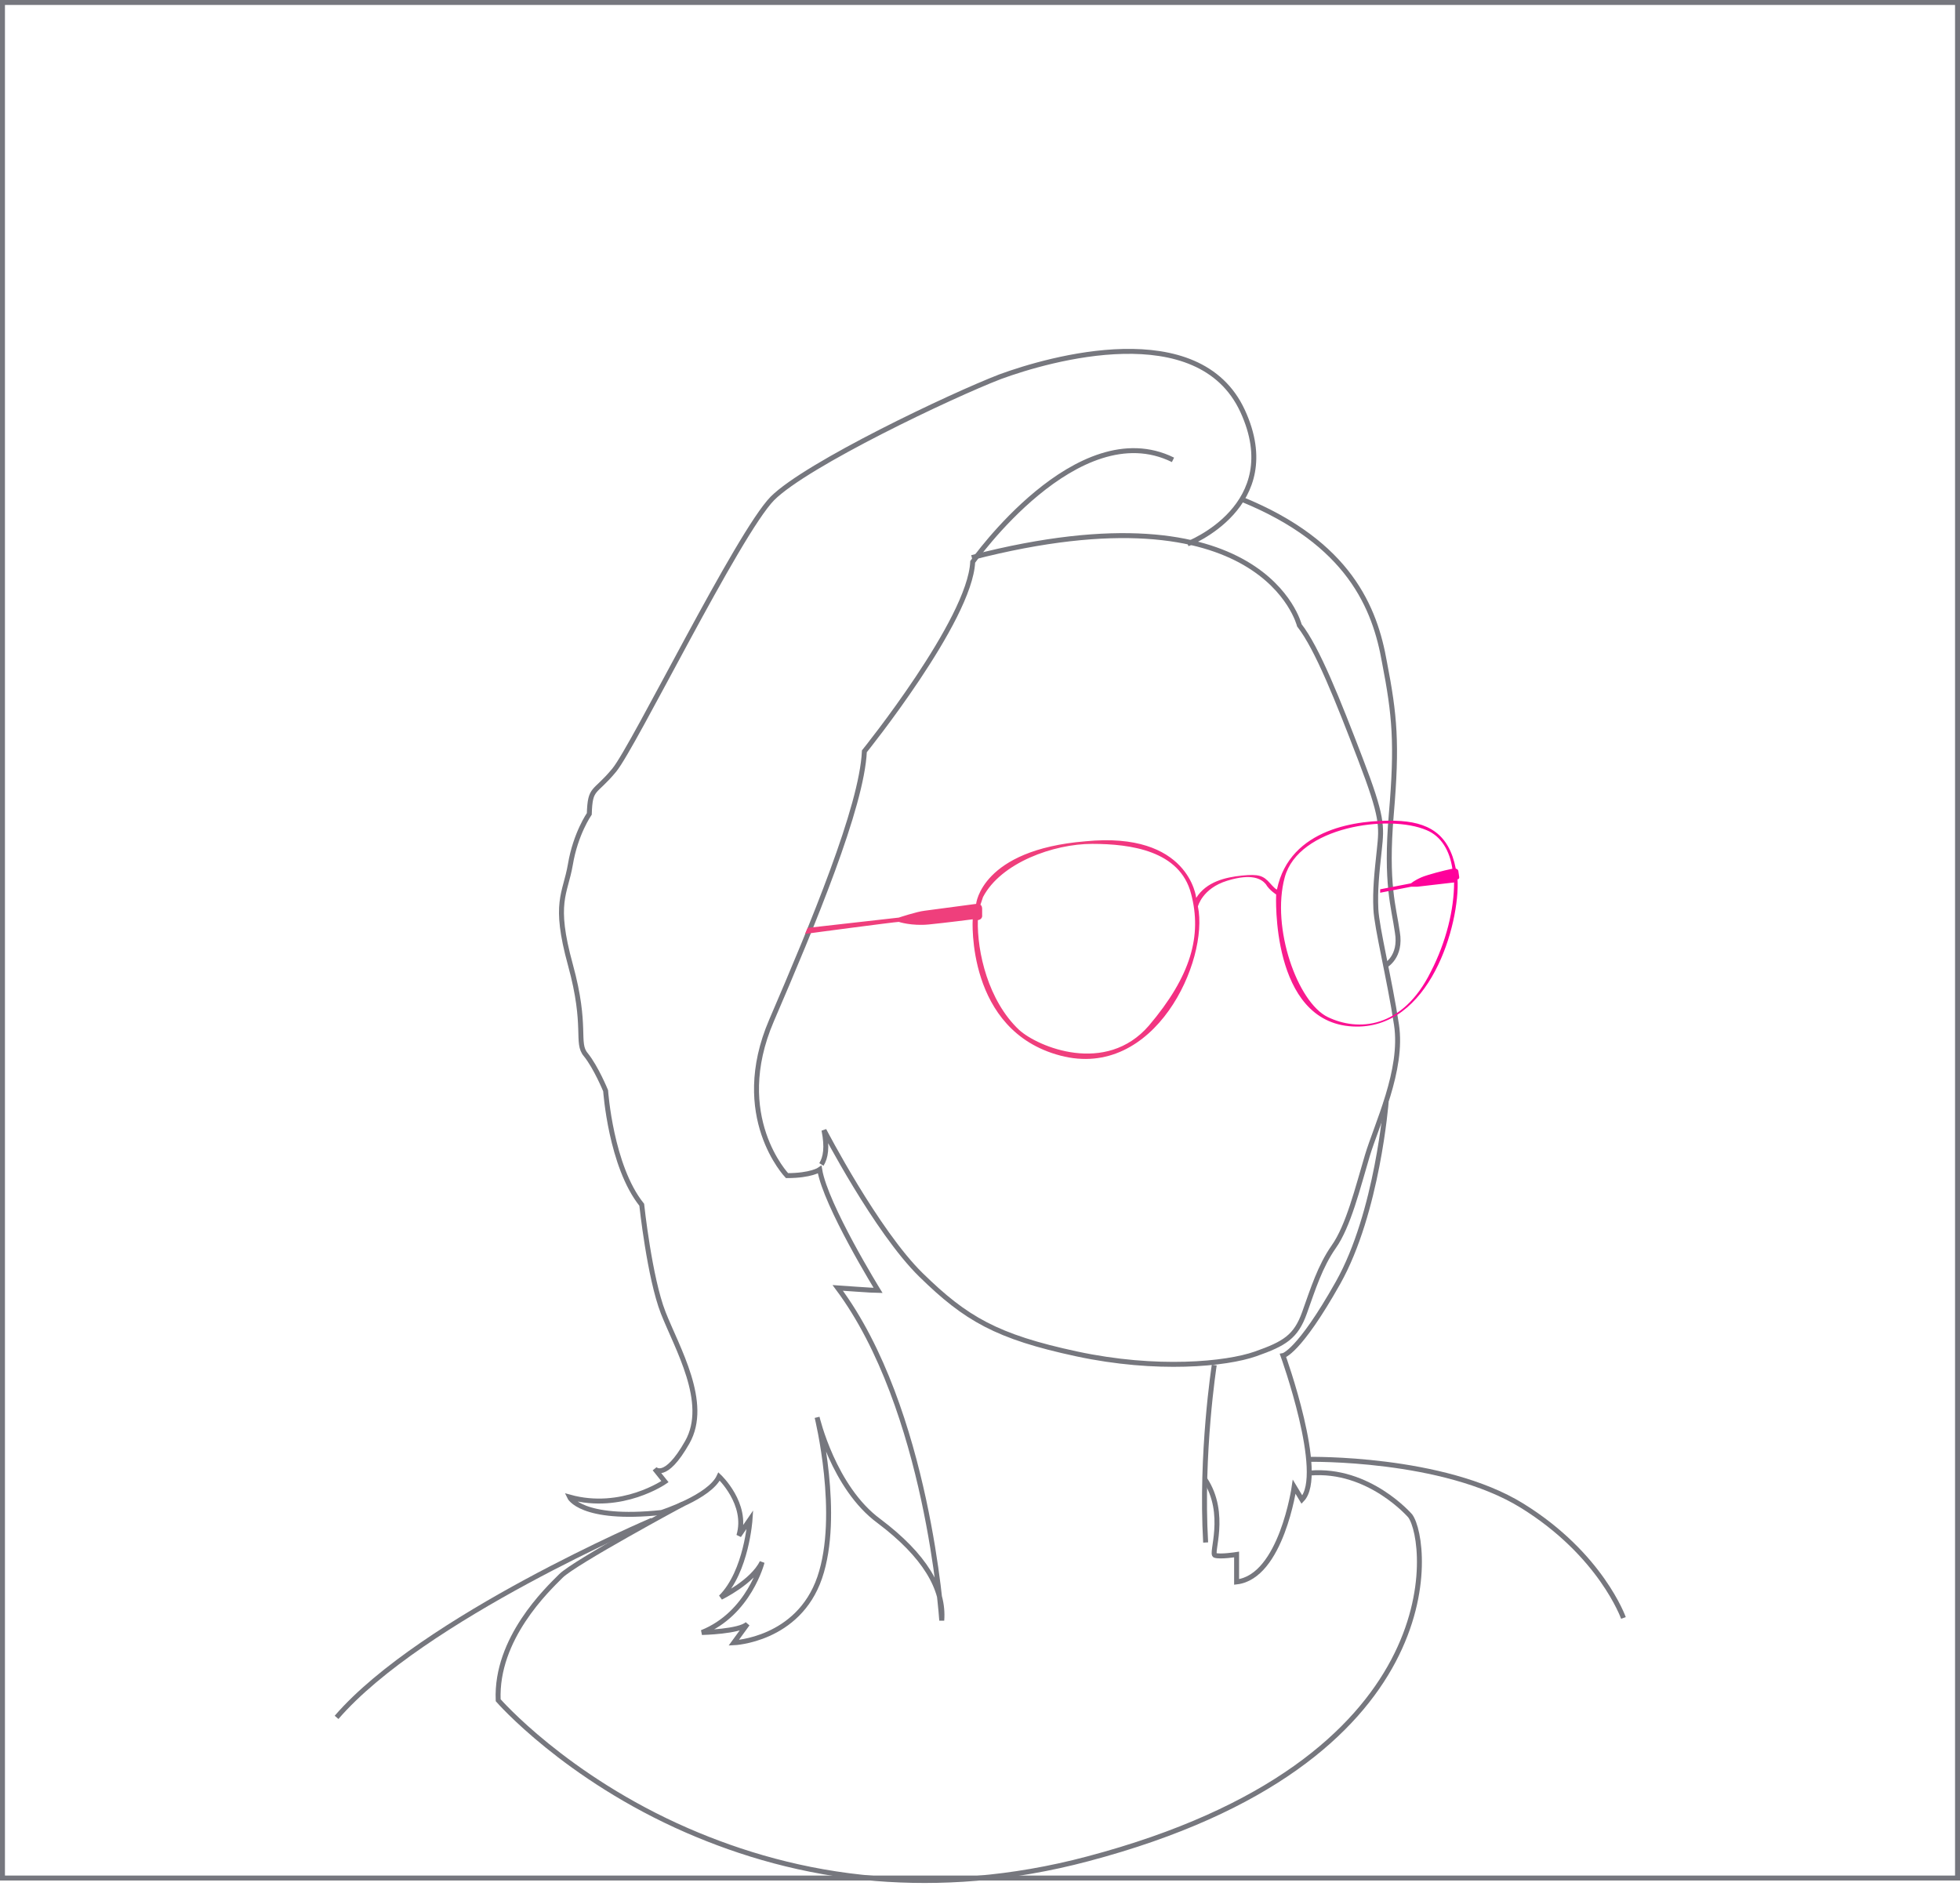
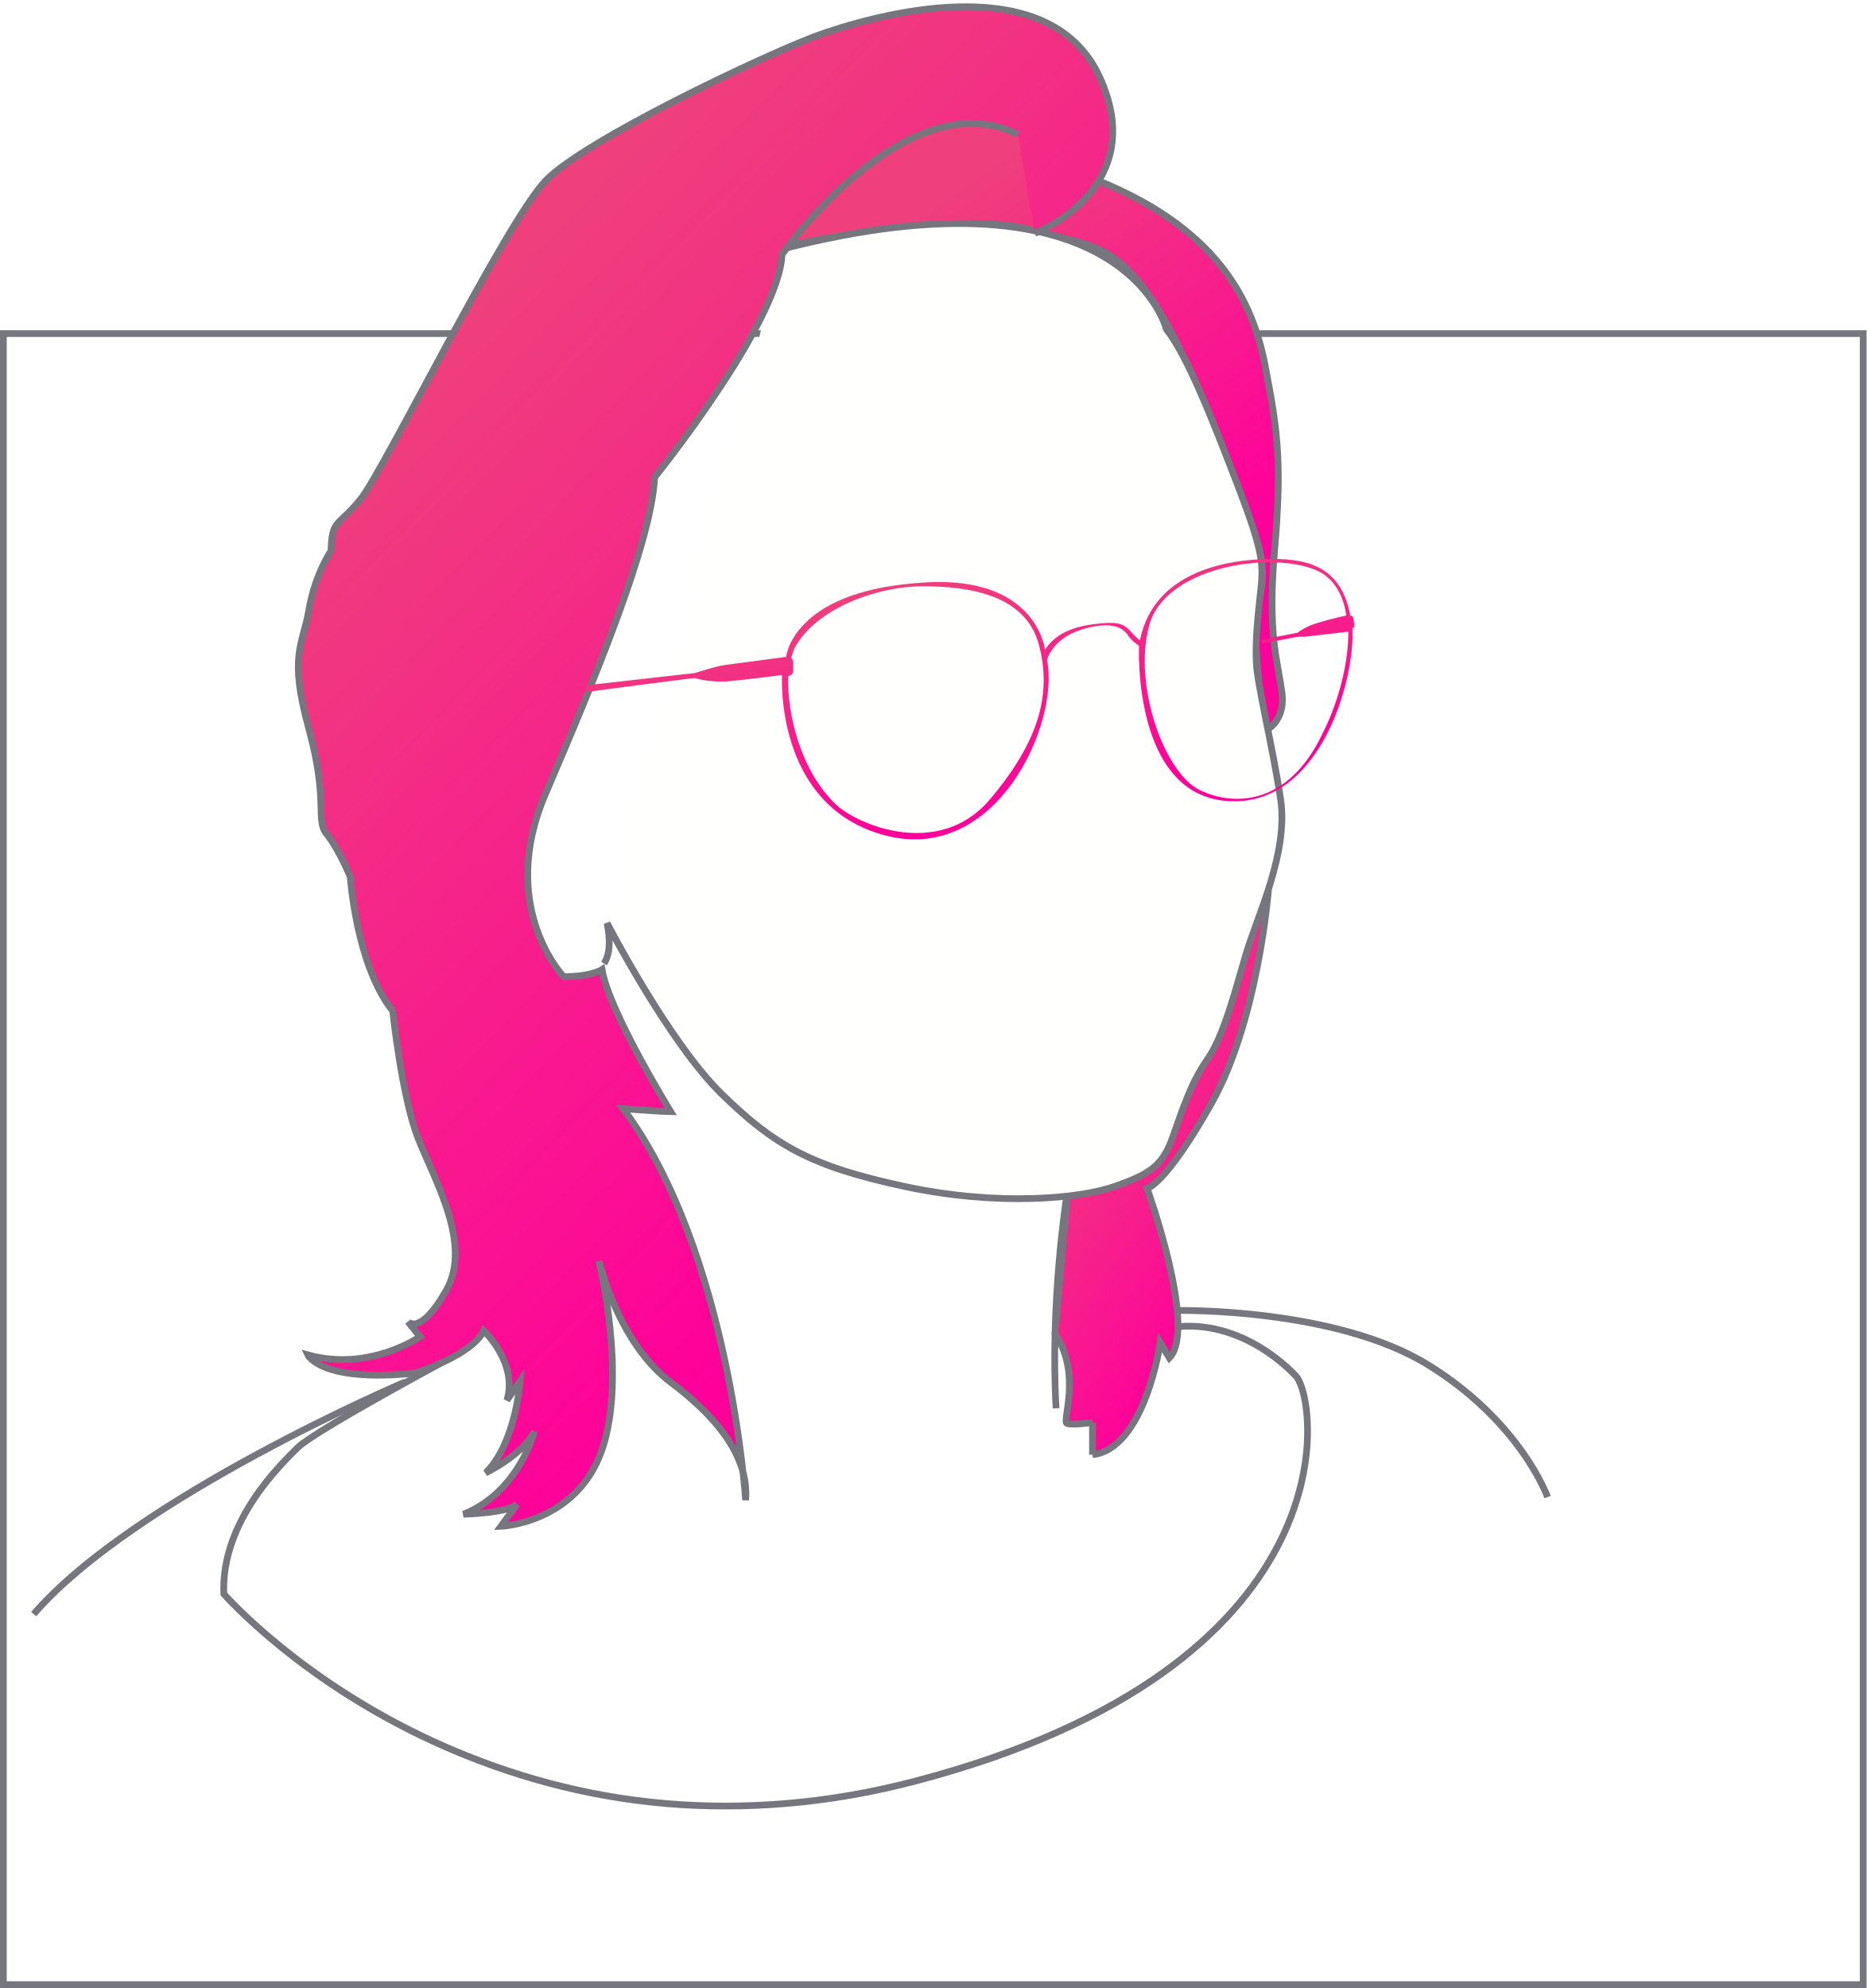
- <svg xmlns="http://www.w3.org/2000/svg" width="396" height="381" viewBox="0 0 396 381" fill="none">
-   <rect x="0.5" y="0.5" width="395" height="379" stroke="#76777E" />
-   <path d="M165.956 235.309C166.824 233.923 167.172 231.844 166.477 228.38C166.477 228.38 177.071 248.82 186.103 257.654C195.134 266.488 201.387 270.125 217.539 273.59C233.691 277.054 247.759 275.668 253.665 273.59C259.57 271.511 261.828 270.125 263.564 265.275C265.301 260.425 266.691 255.921 269.47 251.937C272.422 247.78 274.333 239.985 276.243 233.576C278.154 227.167 283.538 216.255 282.148 207.074C280.759 197.894 278.154 187.5 277.98 183.69C277.806 179.879 278.154 176.588 278.675 171.738C279.196 166.888 279.369 165.155 274.854 153.377C270.338 141.598 266.17 131.032 262.522 126.355C262.522 126.355 255.401 97.427 196.35 112.67" stroke="#76777E" />
-   <path d="M279.891 195.122C279.891 195.122 283.19 193.39 282.322 188.367C281.627 183.343 279.891 178.666 281.106 164.462C282.322 150.259 281.801 144.542 279.717 133.803C277.806 122.89 272.596 109.726 250.886 100.892" stroke="#76777E" />
-   <path d="M239.944 109.899C239.944 109.899 259.917 102.278 251.059 83.051C242.202 63.824 211.981 72.484 202.082 76.122C192.182 79.933 163.003 93.79 156.056 100.719C149.109 107.821 128.094 150.779 124.099 155.629C120.104 160.479 119.236 158.92 119.062 164.463C119.062 164.463 116.283 168.447 115.241 174.683C114.199 180.745 111.768 182.304 115.241 194.949C118.715 207.594 116.283 210.712 118.367 213.137C120.452 215.735 122.362 220.412 122.362 220.412C122.362 220.412 123.404 235.655 129.657 243.45C129.657 243.45 131.22 258.174 133.999 265.276C136.778 272.378 143.377 283.464 138.862 291.432C134.346 299.4 132.262 296.801 132.262 296.801L134.346 299.4C134.346 299.4 125.662 305.462 115.067 302.517C115.067 302.517 117.325 307.368 133.651 305.635C133.651 305.635 143.377 302.517 145.288 298.36C145.288 298.36 151.193 303.903 149.283 310.312L151.54 307.021C151.54 307.021 150.846 317.587 145.635 322.784C145.635 322.784 152.061 319.666 153.972 315.682C153.972 315.682 151.367 326.075 141.814 329.886C141.814 329.886 149.456 329.713 151.019 328.154L148.24 331.964C148.24 331.964 161.267 331.445 165.609 318.8C169.951 306.155 165.088 286.408 165.088 286.408C165.088 286.408 168.387 300.612 177.593 307.368C186.798 314.296 190.792 321.052 190.271 327.461C190.271 327.461 187.492 284.676 169.256 260.252C169.256 260.252 176.55 260.772 177.419 260.772C177.419 260.772 166.824 243.623 165.609 236.348C165.609 236.348 163.872 237.561 159.009 237.561C159.009 237.561 147.546 225.609 155.882 206.208C164.219 186.808 174.119 163.077 174.64 151.818C174.64 151.818 196.003 125.316 196.524 113.537C196.524 113.537 217.713 83.397 236.991 92.924" stroke="#76777E" />
-   <path d="M280.064 222.665C280.064 222.665 278.327 245.01 270.338 259.213C262.349 273.417 259.222 273.937 259.222 273.937C259.222 273.937 267.906 298.014 263.043 303.038L261.48 300.439C261.48 300.439 258.875 318.627 249.844 319.666C249.844 319.666 249.844 316.202 249.844 314.123C249.844 314.123 246.544 314.643 245.502 314.297C244.46 314.123 248.107 305.982 243.417 298.88" stroke="#76777E" />
-   <path d="M245.328 275.842C245.328 275.842 242.549 293.683 243.591 311.698" stroke="#76777E" />
-   <path d="M137.993 303.903C137.993 303.903 116.11 315.682 113.331 318.453C110.552 321.225 100.131 331.098 100.652 343.57C100.652 343.57 114.199 359.16 138.862 369.899C149.63 374.576 162.309 378.387 176.898 379.599C189.75 380.639 204.166 379.772 219.797 375.615C293.785 356.042 288.748 311.525 284.927 306.328C284.927 306.328 276.59 296.628 264.606 297.667" stroke="#76777E" />
-   <path d="M131.741 307.194C131.741 307.194 85.368 326.941 68 347.034" stroke="#76777E" />
-   <path d="M264.433 294.896C264.433 294.896 291.527 294.377 307.506 304.25C323.484 314.123 328 326.942 328 326.942" stroke="#76777E" />
-   <path d="M294.827 177.281L294.653 176.068C294.653 175.895 294.48 175.549 294.132 175.549C292.743 168.447 288.575 166.022 281.801 165.848C274.506 165.675 260.612 167.234 258.007 179.706C258.007 179.706 258.007 180.052 256.617 178.493C255.228 176.934 254.359 176.588 250.886 176.934C247.586 177.281 243.765 178.147 241.681 181.438C241.681 181.438 240.291 167.927 219.276 170.006C198.261 171.738 197.218 182.651 197.218 182.651C197.218 182.651 188.187 183.863 186.798 184.036C185.234 184.21 181.587 185.422 181.587 185.422L163.177 187.501L162.656 188.713C162.656 188.713 180.892 186.288 181.587 186.288C181.587 186.288 184.192 187.154 187.666 186.808C191.14 186.461 196.524 185.768 196.524 185.768C196.524 185.768 195.134 208.287 214.239 213.31C233.344 218.333 244.286 194.083 242.028 183.17C242.028 183.17 242.896 179.533 247.933 177.974C252.97 176.415 254.88 177.627 255.749 178.667C256.444 179.879 257.833 180.745 257.833 180.745C257.833 180.745 256.617 206.555 273.291 207.421C288.922 208.287 295.001 186.635 294.48 177.627C294.653 177.8 294.827 177.454 294.827 177.281ZM232.128 207.247C223.444 217.294 209.723 211.578 205.902 208.114C199.65 202.224 197.392 192.351 197.566 185.942C198.608 185.768 198.434 184.902 198.434 184.902C198.434 184.902 198.434 184.383 198.434 183.69C198.434 182.997 198.087 182.824 198.087 182.824C198.261 182.304 198.434 181.784 198.608 181.265C202.255 174.336 212.85 170.525 220.665 170.525C228.481 170.525 238.381 171.911 240.639 180.572C242.896 189.06 240.639 197.201 232.128 207.247ZM289.096 196.335C283.364 207.94 274.333 208.46 268.254 205.515C262.175 202.571 256.791 187.501 259.57 177.281C262.349 167.061 280.585 164.463 288.227 167.754C291.18 168.966 292.917 171.911 293.438 175.549C291.701 175.895 288.401 176.761 287.185 177.281C285.622 177.974 285.101 178.493 285.101 178.493L278.848 179.706V180.399L285.101 179.186H286.317L293.785 178.32C293.785 183.69 292.222 190.272 289.096 196.335Z" fill="url(#paint0_linear)" />
+ <svg xmlns="http://www.w3.org/2000/svg" width="277" height="295" viewBox="0 0 277 295" fill="none">
+   <rect x="0.5" y="49.5" width="276" height="245" stroke="#76777E" />
+   <path d="M188.09 108.251C188.09 108.251 190.941 106.755 190.191 102.414C189.591 98.073 188.09 94.032 189.141 81.759C190.191 69.486 189.741 64.547 187.94 55.267C186.289 45.837 181.787 34.462 163.028 26.829" fill="url(#paint0_linear)" />
+   <path d="M188.09 108.251C188.09 108.251 190.941 106.755 190.191 102.414C189.591 98.073 188.09 94.032 189.141 81.759C190.191 69.486 189.741 64.547 187.94 55.267C186.289 45.837 181.787 34.462 163.028 26.829L149.301 16.122L118.626 24.762L117.33 36.427C125.539 34.555 144.289 31.502 153.621 34.267C165.287 37.724 170.039 33.403 186.456 80.063C187.033 81.504 187.925 85.248 186.888 88.704C185.592 93.025 187.04 105.332 188.09 108.251Z" fill="url(#paint1_linear)" />
+   <path d="M188.09 108.251C188.09 108.251 190.941 106.755 190.191 102.414C189.591 98.073 188.09 94.032 189.141 81.759C190.191 69.486 189.741 64.547 187.94 55.267C186.289 45.837 181.787 34.462 163.028 26.829L149.301 16.122L118.626 24.762L117.33 36.427C125.539 34.555 144.289 31.502 153.621 34.267C165.287 37.724 170.039 33.403 186.456 80.063C187.033 81.504 187.925 85.248 186.888 88.704C185.592 93.025 187.04 105.332 188.09 108.251Z" stroke="#76777E" />
+   <path d="M188.24 132.05C188.24 132.05 186.739 151.358 179.836 163.631C172.932 175.904 170.231 176.353 170.231 176.353C170.231 176.353 177.735 197.158 173.533 201.498L172.182 199.253C172.182 199.253 169.931 214.969 162.127 215.867C162.127 215.867 162.127 212.874 162.127 211.077C162.127 211.077 159.276 211.527 158.375 211.227C157.475 211.077 160.626 204.043 156.574 197.906" fill="url(#paint2_linear)" />
+   <path d="M188.24 132.05C188.24 132.05 186.739 151.358 179.836 163.631C172.932 175.904 170.231 176.353 170.231 176.353C170.231 176.353 177.735 197.158 173.533 201.498L172.182 199.253C172.182 199.253 169.931 214.969 162.127 215.867V211.077C162.127 211.077 159.276 211.527 158.375 211.227C157.475 211.077 160.626 204.043 156.574 197.906L158.375 177.704L188.24 132.05Z" fill="url(#paint3_linear)" />
+   <path d="M162.127 215.867C169.931 214.969 172.182 199.253 172.182 199.253L173.533 201.498C177.735 197.158 170.231 176.353 170.231 176.353C170.231 176.353 172.932 175.904 179.836 163.631C186.739 151.358 188.24 132.05 188.24 132.05L158.375 177.704L156.574 197.906C160.626 204.043 157.475 211.077 158.375 211.227C159.276 211.527 162.127 211.077 162.127 211.077M162.127 215.867C162.127 215.867 162.127 212.874 162.127 211.077M162.127 215.867V211.077" stroke="#76777E" />
+   <path d="M89.641 142.975C90.392 141.778 90.692 139.982 90.092 136.988C90.092 136.988 99.246 154.65 107.05 162.283C114.854 169.917 120.257 173.06 134.213 176.053C148.17 179.047 160.326 177.849 165.429 176.053C170.531 174.257 172.482 173.06 173.983 168.869C175.484 164.678 176.684 160.786 179.085 157.344C181.637 153.752 183.287 147.016 184.938 141.479C186.589 135.941 191.241 126.511 190.041 118.578C188.84 110.646 186.589 101.665 186.439 98.373C186.289 95.08 186.589 92.236 187.039 88.045C187.49 83.854 187.64 82.358 183.738 72.18C179.836 62.002 176.234 52.872 173.082 48.831C173.082 48.831 166.929 23.835 115.904 37.006" fill="#FFFFFE" />
+   <path d="M89.641 142.975C90.392 141.778 90.692 139.982 90.092 136.988C90.092 136.988 99.246 154.65 107.05 162.283C114.854 169.917 120.257 173.06 134.213 176.053C148.17 179.047 160.326 177.849 165.429 176.053C170.531 174.257 172.482 173.06 173.983 168.869C175.484 164.678 176.684 160.786 179.085 157.344C181.637 153.752 183.287 147.016 184.938 141.479C186.589 135.941 191.241 126.511 190.041 118.579C188.84 110.646 186.589 101.665 186.439 98.373C186.289 95.08 186.589 92.236 187.039 88.045C187.49 83.854 187.64 82.358 183.738 72.18C179.836 62.002 176.234 52.872 173.082 48.831C173.082 48.831 166.929 23.835 115.904 37.006" stroke="#76777E" />
+   <path d="M153.573 34.612C153.573 34.612 170.831 28.026 163.178 11.413C155.524 -5.201 129.411 2.283 120.857 5.426C112.303 8.719 87.09 20.692 81.087 26.68C75.084 32.816 56.925 69.935 53.474 74.126C50.022 78.317 49.272 76.97 49.122 81.759C49.122 81.759 46.721 85.202 45.82 90.59C44.92 95.829 42.819 97.176 45.82 108.102C48.822 119.028 46.721 121.722 48.521 123.818C50.322 126.063 51.973 130.104 51.973 130.104C51.973 130.104 52.873 143.275 58.276 150.011C58.276 150.011 59.627 162.733 62.028 168.869C64.429 175.006 70.132 184.585 66.23 191.47C62.328 198.355 60.527 196.11 60.527 196.11L62.328 198.355C62.328 198.355 54.824 203.594 45.67 201.049C45.67 201.049 47.621 205.24 61.728 203.743C61.728 203.743 70.132 201.049 71.783 197.457C71.783 197.457 76.885 202.247 75.234 207.785L77.185 204.941C77.185 204.941 76.585 214.071 72.083 218.561C72.083 218.561 77.636 215.867 79.287 212.424C79.287 212.424 77.035 221.405 68.781 224.698C68.781 224.698 75.385 224.548 76.735 223.201L74.334 226.494C74.334 226.494 85.59 226.045 89.341 215.119C93.093 204.192 88.891 187.13 88.891 187.13C88.891 187.13 91.743 199.403 99.697 205.24C107.65 211.227 111.102 217.064 110.652 222.602C110.652 222.602 108.251 185.633 92.493 164.529C92.493 164.529 98.796 164.978 99.546 164.978C99.546 164.978 90.392 150.16 89.341 143.874C89.341 143.874 87.841 144.922 83.639 144.922C83.639 144.922 73.734 134.594 80.937 117.831C88.141 101.067 96.695 80.562 97.145 70.833C97.145 70.833 115.604 47.933 116.055 37.755C116.055 37.755 134.363 11.712 151.022 19.944" fill="url(#paint4_linear)" />
+   <path d="M153.573 34.612C153.573 34.612 170.831 28.026 163.178 11.413C155.524 -5.201 129.411 2.283 120.857 5.426C112.303 8.719 87.09 20.692 81.087 26.68C75.084 32.816 56.925 69.935 53.474 74.126C50.022 78.317 49.272 76.97 49.122 81.759C49.122 81.759 46.721 85.202 45.82 90.59C44.92 95.829 42.819 97.176 45.82 108.102C48.822 119.028 46.721 121.722 48.521 123.818C50.322 126.063 51.973 130.104 51.973 130.104C51.973 130.104 52.873 143.275 58.276 150.011C58.276 150.011 59.627 162.733 62.028 168.869C64.429 175.006 70.132 184.585 66.23 191.47C62.328 198.355 60.527 196.11 60.527 196.11L62.328 198.355C62.328 198.355 54.824 203.594 45.67 201.049C45.67 201.049 47.621 205.24 61.728 203.743C61.728 203.743 70.132 201.049 71.783 197.457C71.783 197.457 76.885 202.247 75.234 207.785L77.185 204.941C77.185 204.941 76.585 214.071 72.083 218.561C72.083 218.561 77.636 215.867 79.287 212.424C79.287 212.424 77.035 221.405 68.781 224.698C68.781 224.698 75.385 224.548 76.735 223.201L74.334 226.494C74.334 226.494 85.59 226.045 89.341 215.119C93.093 204.192 88.891 187.13 88.891 187.13C88.891 187.13 91.743 199.403 99.697 205.24C107.65 211.227 111.102 217.064 110.652 222.602C110.652 222.602 108.251 185.633 92.493 164.529C92.493 164.529 98.796 164.978 99.546 164.978C99.546 164.978 90.392 150.16 89.341 143.874C89.341 143.874 87.841 144.922 83.639 144.922C83.639 144.922 73.734 134.594 80.937 117.831C88.141 101.067 96.695 80.562 97.145 70.833C97.145 70.833 115.604 47.933 116.055 37.755C116.055 37.755 134.363 11.712 151.022 19.944" stroke="#76777E" />
+   <path d="M158.225 178C158.225 178 155.824 193.416 156.724 208.982" stroke="#76777E" />
+   <path d="M65.48 202.247C65.48 202.247 46.57 212.424 44.169 214.819C41.768 217.214 32.764 225.745 33.214 236.522C33.214 236.522 44.92 249.992 66.23 259.272C75.535 263.313 86.49 266.606 99.096 267.654C110.202 268.552 122.658 267.804 136.164 264.211C200.096 247.298 195.744 208.832 192.442 204.342C192.442 204.342 185.238 195.96 174.883 196.858" stroke="#76777E" />
+   <path d="M60.077 205.09C60.077 205.09 20.007 222.153 5 239.515" stroke="#76777E" />
+   <path d="M174.733 194.464C174.733 194.464 198.145 194.015 211.952 202.546C225.758 211.078 229.66 222.154 229.66 222.154" stroke="#76777E" />
+   <path d="M200.996 92.835L200.846 91.787C200.846 91.638 200.696 91.338 200.396 91.338C199.195 85.202 195.594 83.106 189.741 82.957C183.438 82.807 171.432 84.154 169.181 94.931C169.181 94.931 169.181 95.23 167.98 93.883C166.78 92.536 166.029 92.236 163.028 92.536C160.176 92.835 156.875 93.584 155.074 96.427C155.074 96.427 153.873 84.753 135.714 86.549C117.555 88.046 116.655 97.475 116.655 97.475C116.655 97.475 108.851 98.523 107.65 98.672C106.3 98.822 103.148 99.87 103.148 99.87L87.24 101.666L86.79 102.714C86.79 102.714 102.548 100.618 103.148 100.618C103.148 100.618 105.399 101.367 108.401 101.067C111.402 100.768 116.055 100.169 116.055 100.169C116.055 100.169 114.854 119.627 131.362 123.967C147.87 128.308 157.325 107.353 155.374 97.924C155.374 97.924 156.124 94.781 160.476 93.434C164.829 92.087 166.479 93.135 167.23 94.032C167.83 95.08 169.031 95.829 169.031 95.829C169.031 95.829 167.98 118.13 182.387 118.878C195.894 119.627 201.146 100.918 200.696 93.135C200.846 93.284 200.996 92.985 200.996 92.835ZM146.82 118.729C139.316 127.41 127.46 122.471 124.159 119.477C118.756 114.388 116.805 105.857 116.955 100.319C117.855 100.169 117.705 99.421 117.705 99.421C117.705 99.421 117.705 98.972 117.705 98.373C117.705 97.774 117.405 97.625 117.405 97.625C117.555 97.176 117.705 96.727 117.855 96.278C121.007 90.291 130.162 86.998 136.915 86.998C143.668 86.998 152.222 88.195 154.173 95.679C156.124 103.013 154.173 110.048 146.82 118.729ZM196.044 109.299C191.091 119.327 183.288 119.776 178.035 117.232C172.782 114.687 168.13 101.666 170.531 92.835C172.933 84.004 188.69 81.759 195.294 84.603C197.845 85.651 199.345 88.195 199.796 91.338C198.295 91.638 195.444 92.386 194.393 92.835C193.042 93.434 192.592 93.883 192.592 93.883L187.19 94.931V95.529L192.592 94.481H193.643L200.096 93.733C200.096 98.373 198.745 104.061 196.044 109.299Z" fill="url(#paint5_linear)" />
  <defs>
-     <linearGradient id="paint0_linear" x1="198.985" y1="193.624" x2="293.929" y2="185.968" gradientUnits="userSpaceOnUse">
-       <stop offset="0.225" stop-color="#EF3F7C" />
-       <stop offset="0.982" stop-color="#FF009B" />
+     <linearGradient id="paint0_linear" x1="137.51" y1="31.279" x2="175.272" y2="84.889" gradientUnits="userSpaceOnUse">
+       <stop stop-color="#EF3F7C" />
+       <stop offset="1" stop-color="#FF009B" />
+     </linearGradient>
+     <linearGradient id="paint1_linear" x1="137.51" y1="31.279" x2="175.272" y2="84.889" gradientUnits="userSpaceOnUse">
+       <stop stop-color="#EF3F7C" />
+       <stop offset="1" stop-color="#FF009B" />
+     </linearGradient>
+     <linearGradient id="paint2_linear" x1="165.33" y1="145.839" x2="199.206" y2="168.775" gradientUnits="userSpaceOnUse">
+       <stop stop-color="#EF3F7C" />
+       <stop offset="1" stop-color="#FF009B" />
+     </linearGradient>
+     <linearGradient id="paint3_linear" x1="165.33" y1="145.839" x2="199.206" y2="168.775" gradientUnits="userSpaceOnUse">
+       <stop stop-color="#EF3F7C" />
+       <stop offset="1" stop-color="#FF009B" />
+     </linearGradient>
+     <linearGradient id="paint4_linear" x1="77.683" y1="38.098" x2="175.761" y2="132.314" gradientUnits="userSpaceOnUse">
+       <stop stop-color="#EF3F7C" />
+       <stop offset="1" stop-color="#FF009B" />
+     </linearGradient>
+     <linearGradient id="paint5_linear" x1="118.367" y1="89.791" x2="125.438" y2="124.575" gradientUnits="userSpaceOnUse">
+       <stop stop-color="#EF3F7C" />
+       <stop offset="1" stop-color="#FF009B" />
    </linearGradient>
  </defs>
</svg>
